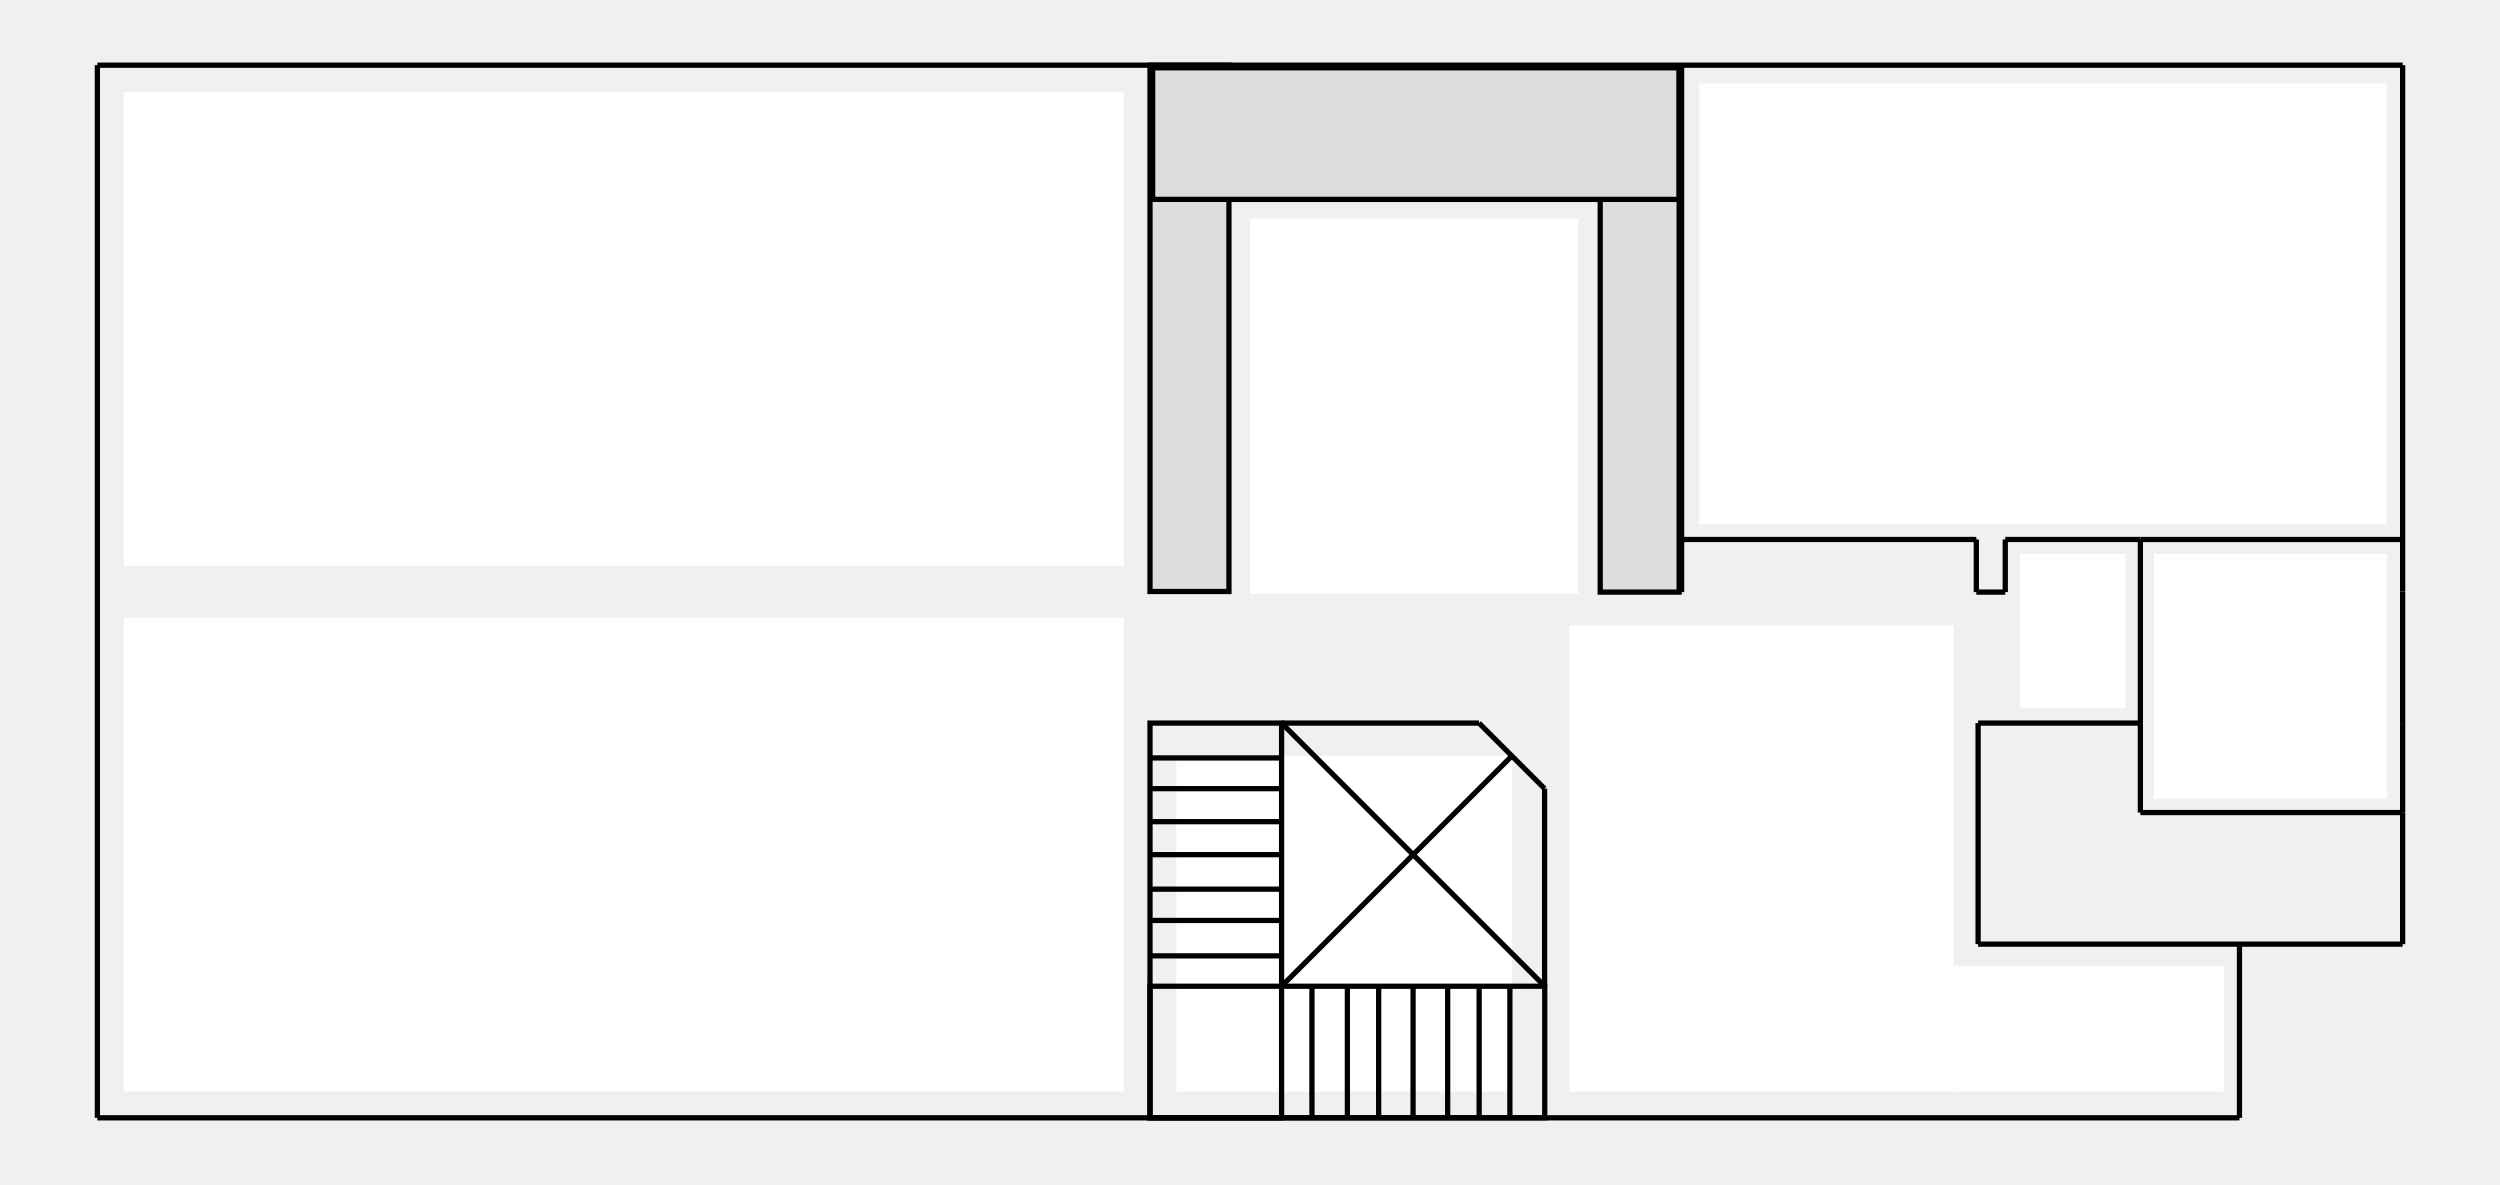
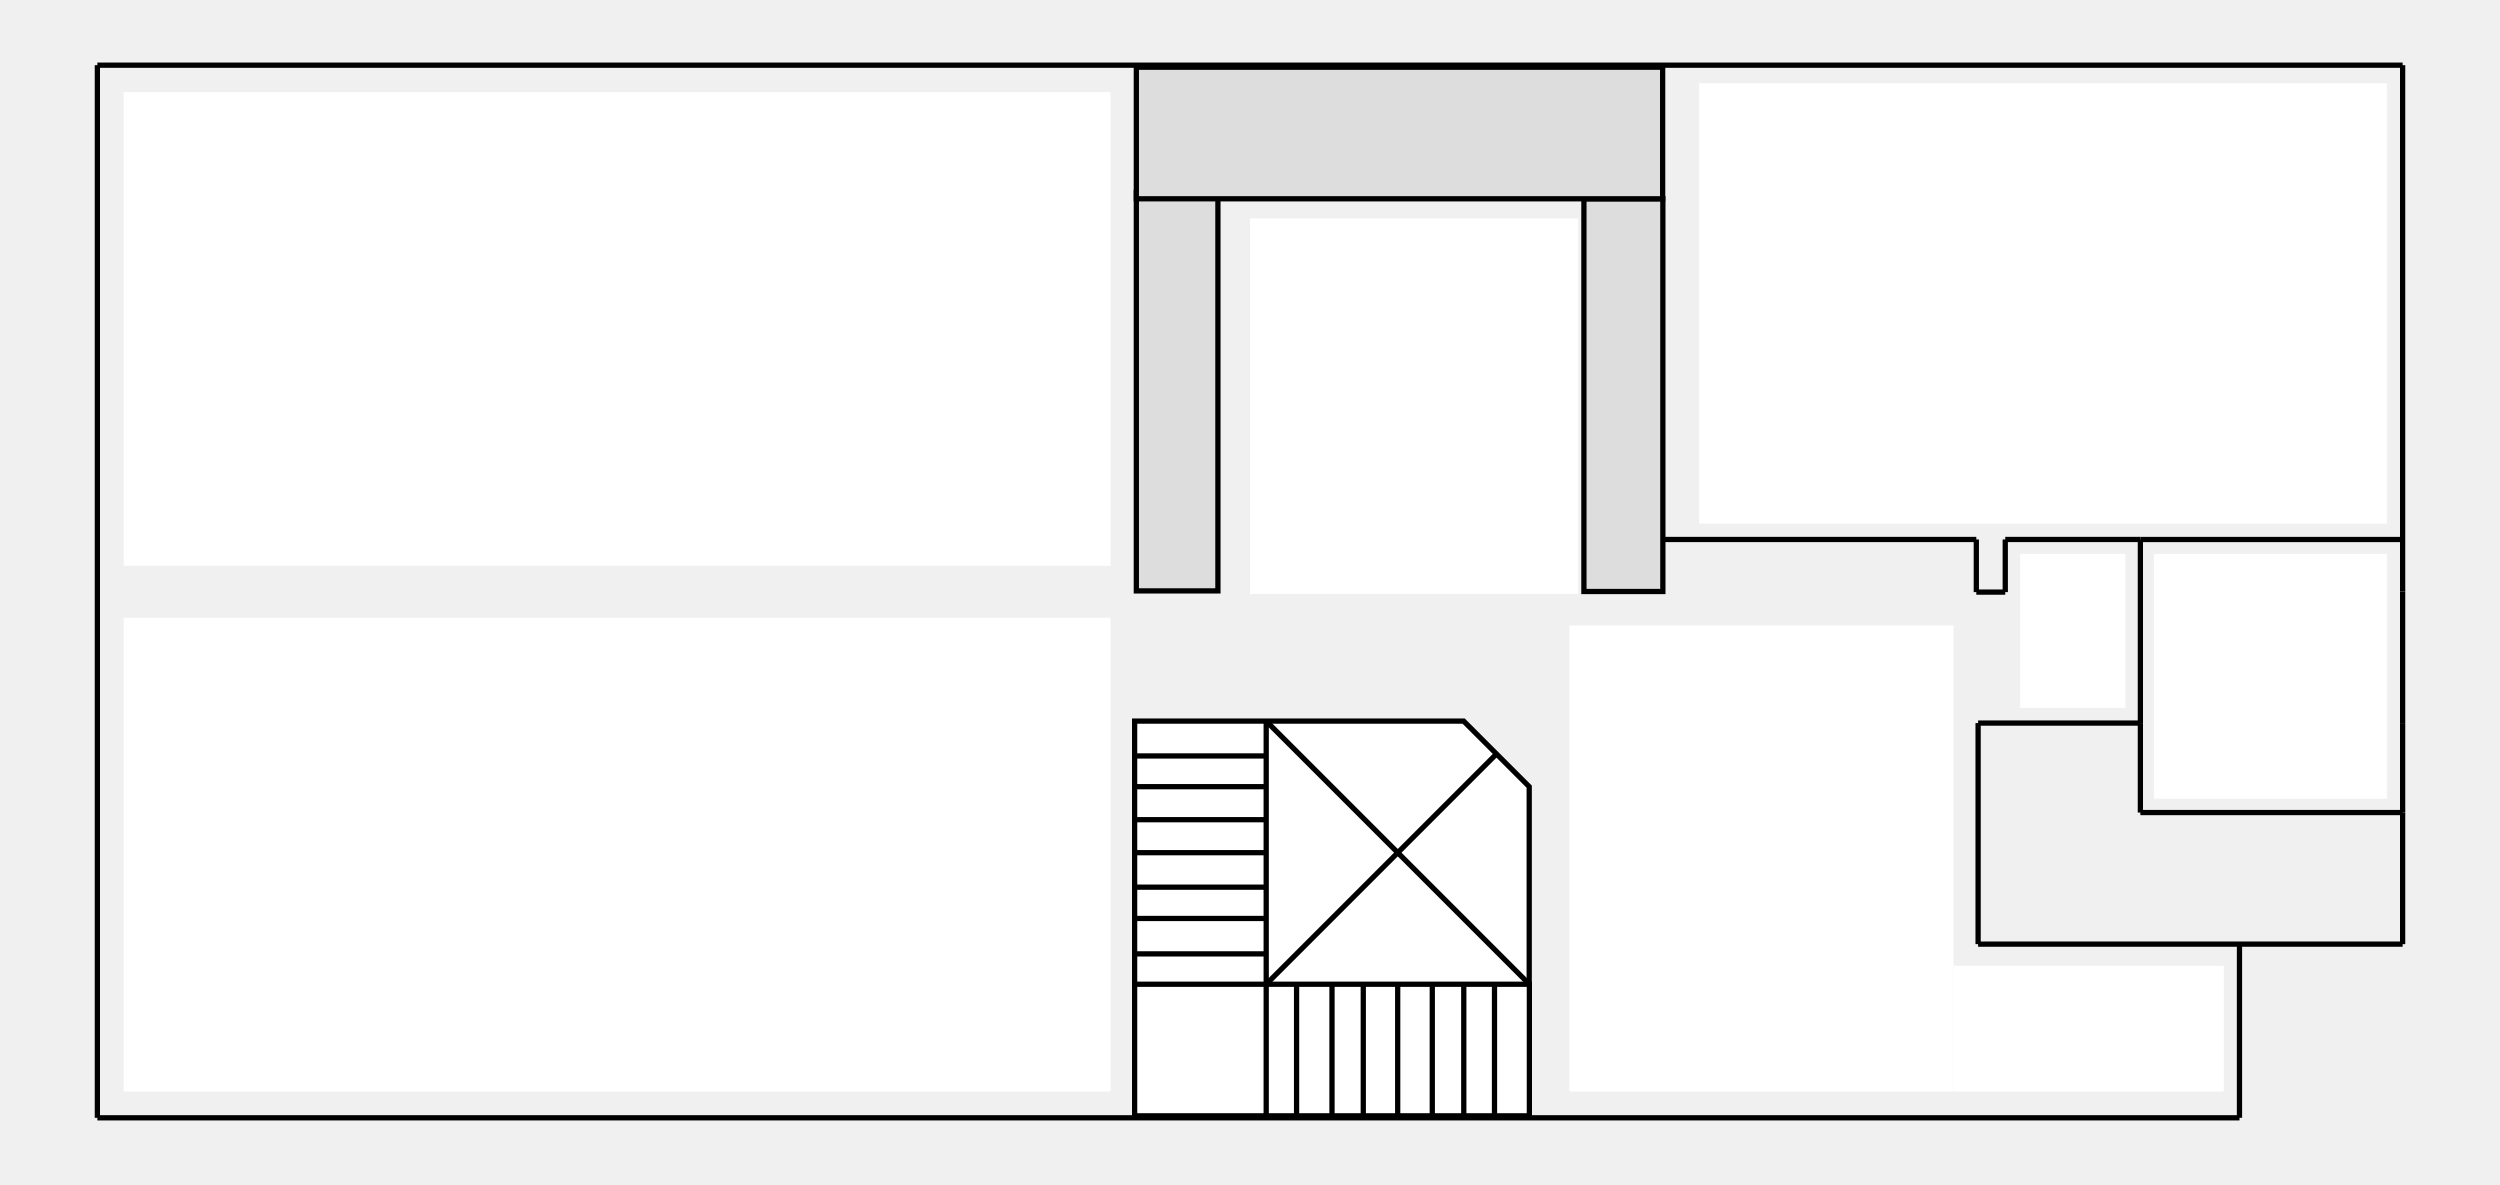
<svg xmlns="http://www.w3.org/2000/svg" version="1.1" id="upstairs" x="0px" y="0px" width="475px" height="225px" viewBox="0 0 475 225" enable-background="new 0 0 475 225" xml:space="preserve">
-   <line fill="none" stroke="#000000" stroke-miterlimit="10" x1="319.501" y1="112.5" x2="319.501" y2="102.501" />
  <line fill="none" stroke="#000000" stroke-miterlimit="10" x1="18.5" y1="12.385" x2="18.5" y2="212.385" />
  <line fill="none" stroke="#000000" stroke-miterlimit="10" x1="18.5" y1="212.385" x2="425.5" y2="212.385" />
  <line fill="none" stroke="#000000" stroke-miterlimit="10" x1="425.5" y1="212.385" x2="425.5" y2="179.385" />
-   <g>
-     <rect x="218.5" y="12.385" fill="#DDDDDD" stroke="#000000" stroke-miterlimit="10" width="15" height="100" />
-     <rect x="304.039" y="12.5" fill="#DDDDDD" stroke="#000000" stroke-miterlimit="10" width="15" height="100" />
-     <rect x="219" y="12.886" fill="#DDDDDD" stroke="#000000" stroke-miterlimit="10" width="100" height="25" />
-   </g>
+   <rect x="215.904" y="36.542" fill="#DDDDDD" stroke="#000000" stroke-miterlimit="10" width="15.5" height="75.729" />
+   <rect x="300.943" y="37.771" fill="#DDDDDD" stroke="#000000" stroke-miterlimit="10" width="15" height="74.614" />
+   <rect x="215.904" y="12.771" fill="#DDDDDD" stroke="#000000" stroke-miterlimit="10" width="100" height="25" />
  <line fill="none" stroke="#000000" stroke-miterlimit="10" x1="406.671" y1="137.385" x2="406.671" y2="102.501" />
  <g>
    <line fill="none" stroke="#000000" stroke-miterlimit="10" x1="375.841" y1="137.385" x2="375.841" y2="179.385" />
    <line fill="none" stroke="#000000" stroke-miterlimit="10" x1="375.841" y1="179.385" x2="456.5" y2="179.385" />
    <line fill="none" stroke="#000000" stroke-miterlimit="10" x1="456.5" y1="179.385" x2="456.5" y2="154.385" />
    <line fill="none" stroke="#000000" stroke-miterlimit="10" x1="406.671" y1="137.385" x2="375.841" y2="137.385" />
    <line fill="none" stroke="#000000" stroke-miterlimit="10" x1="456.5" y1="154.385" x2="406.671" y2="154.385" />
    <line fill="none" stroke="#000000" stroke-miterlimit="10" x1="406.671" y1="137.385" x2="406.671" y2="154.385" />
  </g>
  <line fill="none" stroke="#000000" stroke-miterlimit="10" x1="406.671" y1="102.501" x2="456.5" y2="102.5" />
  <line fill="none" stroke="#000000" stroke-miterlimit="10" x1="456.5" y1="112.385" x2="456.5" y2="137.385" />
  <line fill="none" stroke="#000000" stroke-miterlimit="10" x1="456.5" y1="154.385" x2="456.5" y2="137.385" />
-   <line fill="none" stroke="#000000" stroke-miterlimit="10" x1="319.501" y1="102.501" x2="375.501" y2="102.501" />
+   <line fill="none" stroke="#000000" stroke-miterlimit="10" x1="315.943" y1="102.501" x2="375.501" y2="102.501" />
  <line fill="none" stroke="#000000" stroke-miterlimit="10" x1="375.5" y1="112.5" x2="375.5" y2="102.501" />
-   <line fill="none" stroke="#000000" stroke-miterlimit="10" x1="319.501" y1="102.501" x2="319.501" y2="12.385" />
  <line fill="none" stroke="#000000" stroke-miterlimit="10" x1="456.5" y1="112.385" x2="456.5" y2="12.385" />
  <line fill="none" stroke="#000000" stroke-miterlimit="10" x1="456.5" y1="12.385" x2="18.5" y2="12.385" />
  <line fill="none" stroke="#000000" stroke-miterlimit="10" x1="375.5" y1="112.5" x2="380.999" y2="112.5" />
  <line fill="none" stroke="#000000" stroke-miterlimit="10" x1="380.999" y1="112.5" x2="380.999" y2="102.5" />
  <rect x="409.25" y="105.25" fill="#FFFFFF" width="44.249" height="46.5" />
-   <rect id="stairs" x="223.5" y="143.615" fill="#FFFFFF" width="63.771" height="63.771" />
-   <g id="gfx_x5F_stairs">
-     <rect x="218.5" y="137.385" fill="none" stroke="#000000" stroke-miterlimit="10" width="25" height="75.002" />
-     <rect x="218.5" y="187.385" fill="none" stroke="#000000" stroke-miterlimit="10" width="75.001" height="25" />
-     <line fill="none" stroke="#000000" stroke-miterlimit="10" x1="243.5" y1="137.385" x2="293.5" y2="187.387" />
-     <line fill="none" stroke="#000000" stroke-miterlimit="10" x1="243.5" y1="187.385" x2="287.27" y2="143.615" />
-     <line fill="none" stroke="#000000" stroke-miterlimit="10" x1="268.485" y1="187.385" x2="268.485" y2="212.385" />
-     <line fill="none" stroke="#000000" stroke-miterlimit="10" x1="256.001" y1="187.387" x2="256.001" y2="212.385" />
-     <line fill="none" stroke="#000000" stroke-miterlimit="10" x1="243.5" y1="162.387" x2="218.5" y2="162.387" />
-     <line fill="none" stroke="#000000" stroke-miterlimit="10" x1="243.5" y1="174.885" x2="218.5" y2="174.885" />
-     <line fill="none" stroke="#000000" stroke-miterlimit="10" x1="243.5" y1="168.939" x2="218.5" y2="168.939" />
-     <line fill="none" stroke="#000000" stroke-miterlimit="10" x1="243.5" y1="181.615" x2="218.5" y2="181.615" />
-     <line fill="none" stroke="#000000" stroke-miterlimit="10" x1="243.5" y1="149.846" x2="218.5" y2="149.846" />
-     <line fill="none" stroke="#000000" stroke-miterlimit="10" x1="243.5" y1="156.119" x2="218.5" y2="156.119" />
-     <line fill="none" stroke="#000000" stroke-miterlimit="10" x1="243.5" y1="144.008" x2="218.5" y2="144.008" />
-     <line fill="none" stroke="#000000" stroke-miterlimit="10" x1="249.27" y1="187.385" x2="249.27" y2="212.385" />
-     <line fill="none" stroke="#000000" stroke-miterlimit="10" x1="261.945" y1="187.385" x2="261.945" y2="212.385" />
-     <line fill="none" stroke="#000000" stroke-miterlimit="10" x1="281.039" y1="187.385" x2="281.039" y2="212.385" />
-     <line fill="none" stroke="#000000" stroke-miterlimit="10" x1="286.877" y1="187.617" x2="286.877" y2="212.615" />
-     <line fill="none" stroke="#000000" stroke-miterlimit="10" x1="275.057" y1="187.385" x2="275.057" y2="212.385" />
-     <line fill="none" stroke="#000000" stroke-miterlimit="10" x1="243.5" y1="137.385" x2="281.01" y2="137.385" />
-     <line fill="none" stroke="#000000" stroke-miterlimit="10" x1="293.471" y1="149.846" x2="293.471" y2="187.385" />
-     <line fill="none" stroke="#000000" stroke-miterlimit="10" x1="293.471" y1="149.846" x2="281.01" y2="137.385" />
-   </g>
-   <rect id="living_x5F_room" x="23.5" y="117.386" fill="#FFFFFF" width="190" height="90" />
-   <rect id="dinning_x5F_room" x="23.5" y="17.5" fill="#FFFFFF" width="190" height="90" />
+   <rect id="living-room" x="23.5" y="117.386" fill="#FFFFFF" width="187.499" height="90" />
+   <rect id="dinning-room" x="23.5" y="17.5" fill="#FFFFFF" width="187.499" height="90" />
  <rect id="kitchen" x="237.5" y="41.5" fill="#FFFFFF" width="62.348" height="71.333" />
  <g id="entryway">
    <rect id="closet" x="298.182" y="118.833" fill="#FFFFFF" width="73" height="88.553" />
    <rect id="hall" x="371.182" y="183.5" fill="#FFFFFF" width="51.333" height="23.886" />
  </g>
-   <rect id="guest_x5F_bedroom" x="322.832" y="15.834" fill="#FFFFFF" width="130.667" height="83.667" />
-   <line id="guest_x5F_bathroom" fill="none" stroke="#000000" stroke-miterlimit="10" x1="380.999" y1="102.5" x2="406.671" y2="102.5" />
-   <rect id="coat_x5F_rack" x="383.833" y="105.25" fill="#FFFFFF" width="20" height="29.25" />
+   <rect id="guest-bedroom" x="322.832" y="15.834" fill="#FFFFFF" width="130.667" height="83.667" />
+   <line id="guest-bathroom" fill="none" stroke="#000000" stroke-miterlimit="10" x1="380.999" y1="102.5" x2="406.671" y2="102.5" />
+   <rect id="coat-rack" x="383.833" y="105.25" fill="#FFFFFF" width="20" height="29.25" />
+   <g id="gfx-stairs">
+     <polygon id="stairs" fill="#FFFFFF" stroke="#000000" stroke-miterlimit="10" points="290.58,187.006 290.58,212.006    215.58,212.006 215.58,137.006 278.09,137.006 290.55,149.467 290.55,187.006  " />
+     <line fill="none" stroke="#000000" stroke-miterlimit="10" x1="240.578" y1="137.008" x2="290.578" y2="187.01" />
+     <line fill="none" stroke="#000000" stroke-miterlimit="10" x1="240.578" y1="187.008" x2="284.348" y2="143.238" />
+     <line fill="none" stroke="#000000" stroke-miterlimit="10" x1="265.562" y1="187.008" x2="265.562" y2="212.008" />
+     <line fill="none" stroke="#000000" stroke-miterlimit="10" x1="253.079" y1="187.01" x2="253.079" y2="212.008" />
+     <line fill="none" stroke="#000000" stroke-miterlimit="10" x1="240.578" y1="162.01" x2="215.578" y2="162.01" />
+     <line fill="none" stroke="#000000" stroke-miterlimit="10" x1="240.578" y1="174.508" x2="215.578" y2="174.508" />
+     <line fill="none" stroke="#000000" stroke-miterlimit="10" x1="240.578" y1="168.562" x2="215.578" y2="168.562" />
+     <line fill="none" stroke="#000000" stroke-miterlimit="10" x1="240.578" y1="181.238" x2="215.578" y2="181.238" />
+     <line fill="none" stroke="#000000" stroke-miterlimit="10" x1="240.578" y1="149.469" x2="215.578" y2="149.469" />
+     <line fill="none" stroke="#000000" stroke-miterlimit="10" x1="240.578" y1="155.742" x2="215.578" y2="155.742" />
+     <line fill="none" stroke="#000000" stroke-miterlimit="10" x1="240.578" y1="143.631" x2="215.578" y2="143.631" />
+     <line fill="none" stroke="#000000" stroke-miterlimit="10" x1="246.348" y1="187.008" x2="246.348" y2="212.008" />
+     <line fill="none" stroke="#000000" stroke-miterlimit="10" x1="259.023" y1="187.008" x2="259.023" y2="212.008" />
+     <line fill="none" stroke="#000000" stroke-miterlimit="10" x1="278.117" y1="187.008" x2="278.117" y2="212.008" />
+     <line fill="none" stroke="#000000" stroke-miterlimit="10" x1="283.955" y1="187.24" x2="283.955" y2="212.238" />
+     <line fill="none" stroke="#000000" stroke-miterlimit="10" x1="272.135" y1="187.008" x2="272.135" y2="212.008" />
+     <line fill="none" stroke="#000000" stroke-miterlimit="10" x1="290.58" y1="187.006" x2="215.58" y2="187.006" />
+     <line fill="none" stroke="#000000" stroke-miterlimit="10" x1="240.578" y1="137.008" x2="240.578" y2="212.008" />
+   </g>
</svg>
